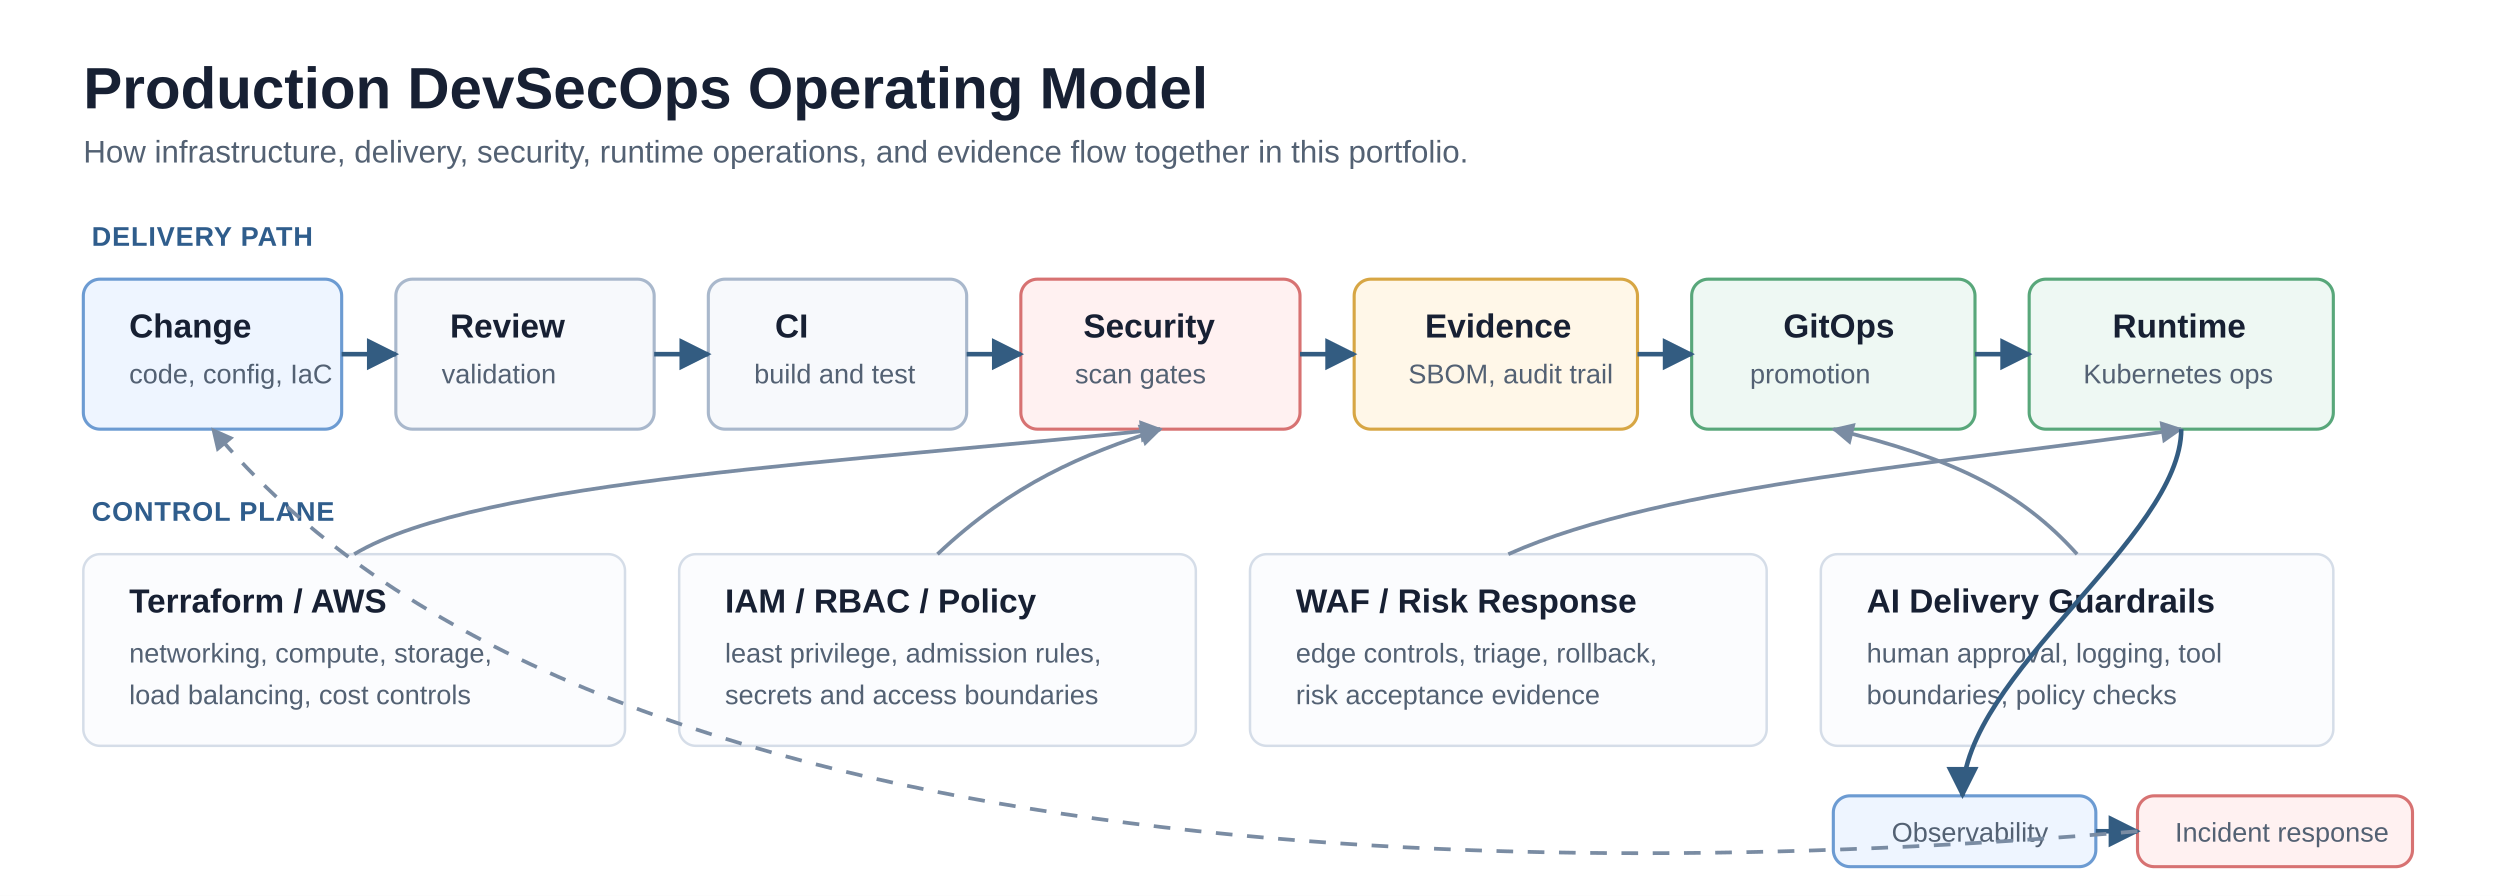
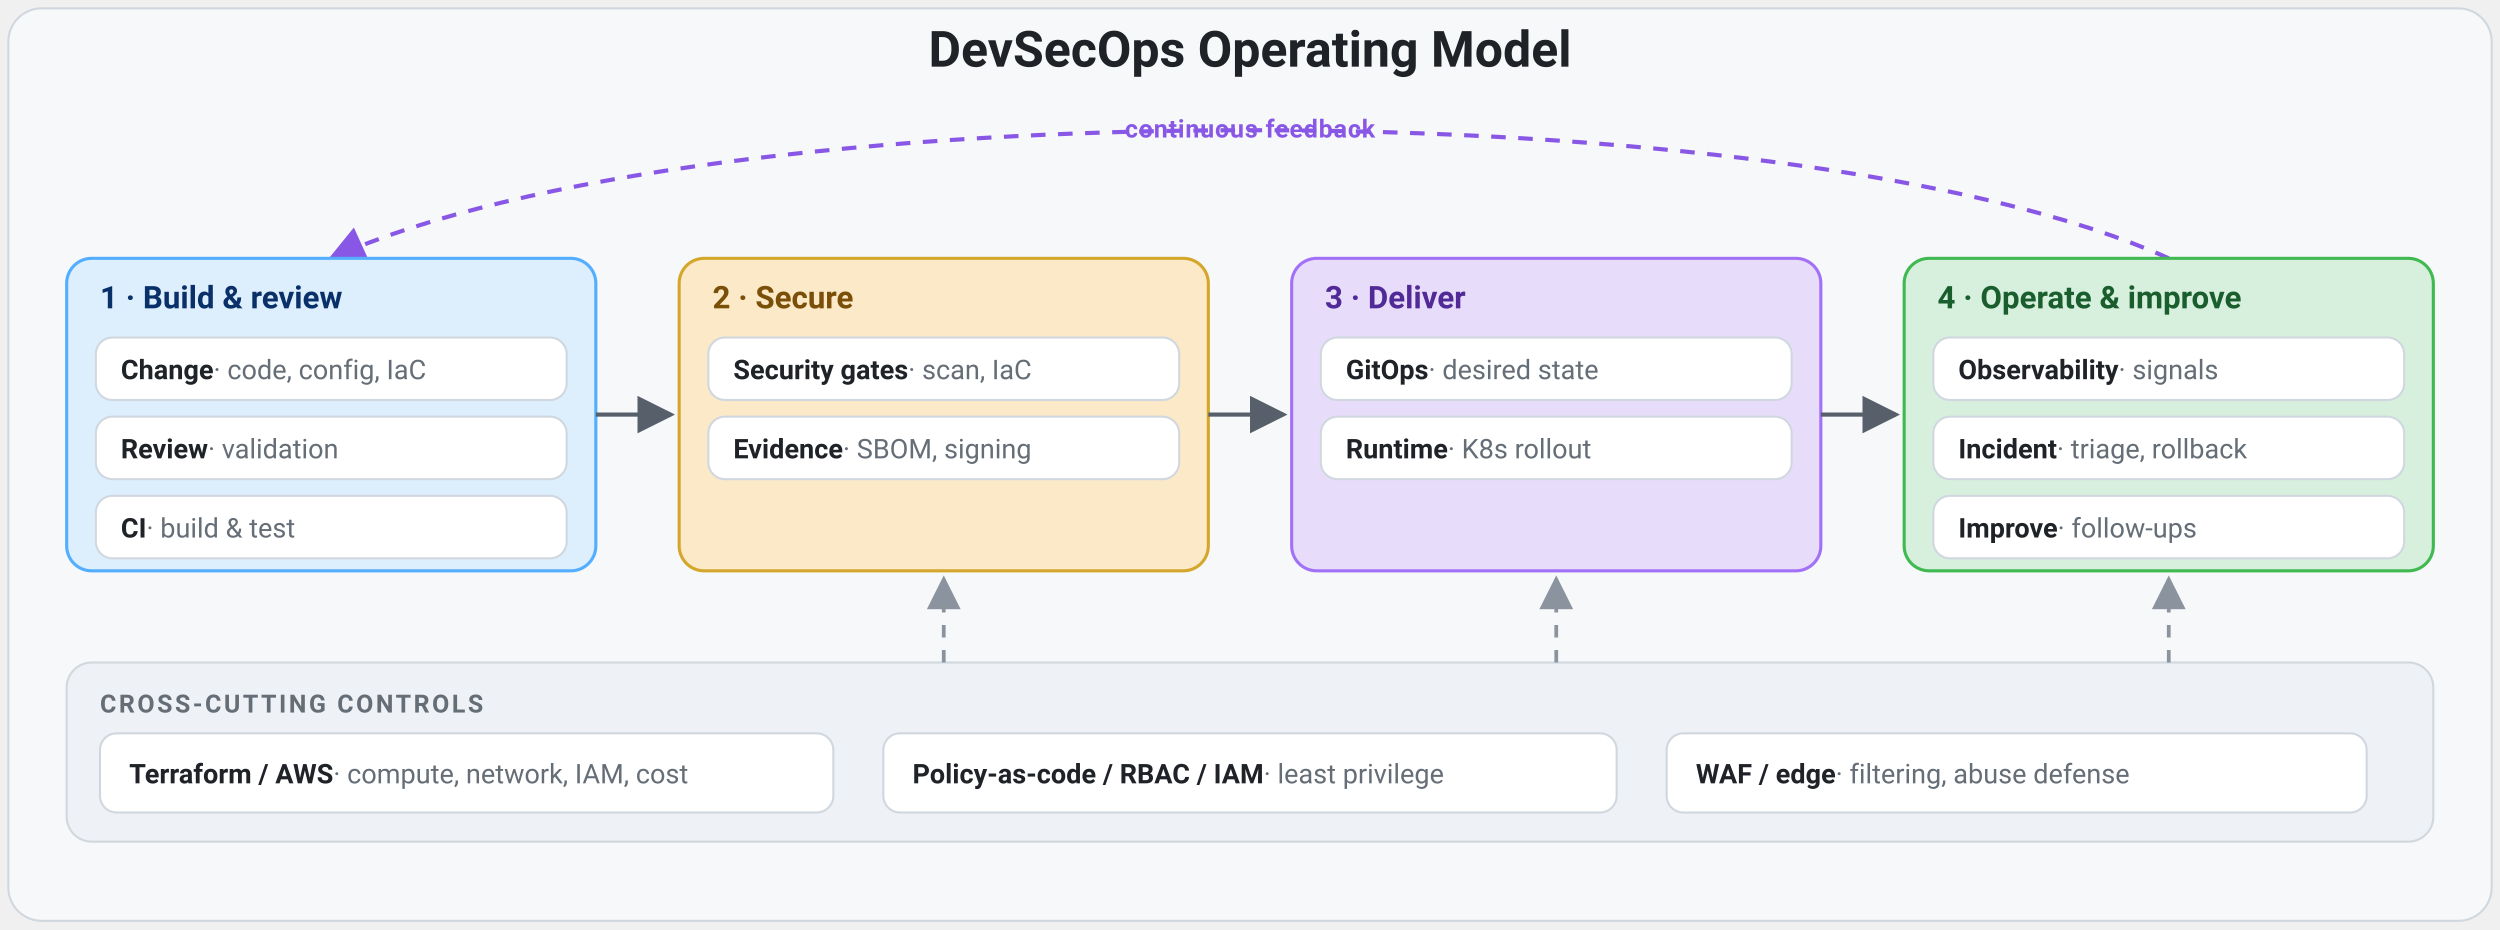
- <svg xmlns="http://www.w3.org/2000/svg" viewBox="0 0 1200 430" role="img" aria-labelledby="title desc">
+ <svg xmlns="http://www.w3.org/2000/svg" viewBox="0 0 1200 446" role="img" aria-labelledby="t d" width="100%">
  <defs>
-     <marker id="arrow" viewBox="0 0 10 10" refX="9" refY="5" markerWidth="7" markerHeight="7" orient="auto-start-reverse">
-       <path d="M 0 0 L 10 5 L 0 10 z" fill="#335c81" />
+     <style>
+       text{font-family:ui-sans-serif,-apple-system,"Segoe UI",Roboto,Helvetica,Arial,sans-serif}
+       .t-title{font-size:24px;font-weight:600;fill:#1f2328}
+       .t-phase{font-size:15px;font-weight:600}
+       .t-step{font-size:13px;font-weight:600;fill:#1f2328}
+       .t-step-d{font-size:13px;font-weight:400;fill:#656d76}
+       .t-found{font-size:12px;font-weight:600;fill:#656d76;letter-spacing:1.2px}
+       .t-fb{font-size:12px;font-weight:600;letter-spacing:.4px;fill:#8957e5}
+       .card{fill:#f6f8fa;stroke:#d0d7de;stroke-width:1}
+       .pill{fill:#ffffff;stroke:#d0d7de;stroke-width:1}
+       .found{fill:#eef1f5;stroke:#d0d7de;stroke-width:1}
+       .p-build{fill:#ddeefc;stroke:#54aeff;stroke-width:1.5}
+       .p-secure{fill:#fbe9c7;stroke:#d4a72c;stroke-width:1.5}
+       .p-deliver{fill:#e7ddfb;stroke:#a371f7;stroke-width:1.5}
+       .p-operate{fill:#d7f0de;stroke:#3fb950;stroke-width:1.5}
+       .tt-build{fill:#0a3069}.tt-secure{fill:#7a4f08}.tt-deliver{fill:#512a97}.tt-operate{fill:#1a5e2e}
+       .edge{fill:none;stroke:#57606a;stroke-width:2;marker-end:url(#ah)}
+       .edge-d{fill:none;stroke:#8b949e;stroke-width:1.8;stroke-dasharray:6 6;marker-end:url(#ahd)}
+       .fb{fill:none;stroke:#8957e5;stroke-width:2;stroke-dasharray:7 6;marker-end:url(#ahf)}
+       .ah{fill:#57606a}.ahd{fill:#8b949e}.ahf{fill:#8957e5}
+       @media (prefers-color-scheme: dark){
+         .t-title{fill:#e6edf3}.t-step{fill:#e6edf3}.t-step-d{fill:#8b949e}.t-found{fill:#8b949e}
+         .card{fill:#161b22;stroke:#30363d}.pill{fill:#0d1117;stroke:#30363d}.found{fill:#1c2128;stroke:#30363d}
+         .p-build{fill:#0d2740;stroke:#1f6feb}.p-secure{fill:#332810;stroke:#bb8009}.p-deliver{fill:#21183c;stroke:#a371f7}.p-operate{fill:#0f2e1a;stroke:#2ea043}
+         .tt-build{fill:#9cc7ff}.tt-secure{fill:#e0b341}.tt-deliver{fill:#ccb3ff}.tt-operate{fill:#7ee787}
+         .edge{stroke:#8b949e}.ah{fill:#8b949e}
+         .fb{stroke:#bc8cff}.ahf{fill:#bc8cff}.t-fb{fill:#bc8cff}
+       }
+     </style>
+     <marker id="ah" markerWidth="9" markerHeight="9" refX="8" refY="4.5" orient="auto">
+       <path class="ah" d="M0,0 L9,4.5 L0,9 Z" />
    </marker>
-     <marker id="arrow-soft" viewBox="0 0 10 10" refX="9" refY="5" markerWidth="6" markerHeight="6" orient="auto-start-reverse">
-       <path d="M 0 0 L 10 5 L 0 10 z" fill="#7a8ca3" />
+     <marker id="ahd" markerWidth="9" markerHeight="9" refX="8" refY="4.5" orient="auto">
+       <path class="ahd" d="M0,0 L9,4.5 L0,9 Z" />
    </marker>
-     <style>
-       .canvas { fill: #ffffff; }
-       .title { fill: #172033; font: 700 28px "Segoe UI", Arial, sans-serif; }
-       .subtitle { fill: #536173; font: 400 15px "Segoe UI", Arial, sans-serif; }
-       .label { fill: #172033; font: 700 16px "Segoe UI", Arial, sans-serif; }
-       .small { fill: #536173; font: 400 13px "Segoe UI", Arial, sans-serif; }
-       .node { fill: #f7f9fc; stroke: #a9b8cc; stroke-width: 1.5; rx: 8; }
-       .node-blue { fill: #eef5ff; stroke: #6c9bd2; }
-       .node-green { fill: #eef8f3; stroke: #58a77a; }
-       .node-gold { fill: #fff7e8; stroke: #d7a644; }
-       .node-red { fill: #fff1f1; stroke: #d77272; }
-       .lane { fill: #fbfcfe; stroke: #d5dde8; stroke-width: 1.2; rx: 8; }
-       .line { fill: none; stroke: #335c81; stroke-width: 2.2; marker-end: url(#arrow); }
-       .soft-line { fill: none; stroke: #7a8ca3; stroke-width: 1.8; marker-end: url(#arrow-soft); }
-       .feedback { fill: none; stroke: #7a8ca3; stroke-width: 1.8; stroke-dasharray: 8 7; marker-end: url(#arrow-soft); }
-       .section { fill: #2f5d8c; font: 700 13px "Segoe UI", Arial, sans-serif; letter-spacing: .4px; }
-     </style>
+     <marker id="ahf" markerWidth="9" markerHeight="9" refX="8" refY="4.5" orient="auto">
+       <path class="ahf" d="M0,0 L9,4.5 L0,9 Z" />
+     </marker>
  </defs>
-   <rect class="canvas" width="1200" height="430" />
-   <text class="title" x="40" y="52">Production DevSecOps Operating Model</text>
-   <text class="subtitle" x="40" y="78">How infrastructure, delivery, security, runtime operations, and evidence flow together in this portfolio.</text>
-   <text class="section" x="44" y="118">DELIVERY PATH</text>
-   <rect class="node node-blue" x="40" y="134" width="124" height="72" />
-   <text class="label" x="62" y="162">Change</text>
-   <text class="small" x="62" y="184">code, config, IaC</text>
-   <rect class="node" x="190" y="134" width="124" height="72" />
-   <text class="label" x="216" y="162">Review</text>
-   <text class="small" x="212" y="184">validation</text>
-   <rect class="node" x="340" y="134" width="124" height="72" />
-   <text class="label" x="372" y="162">CI</text>
-   <text class="small" x="362" y="184">build and test</text>
-   <rect class="node node-red" x="490" y="134" width="134" height="72" />
-   <text class="label" x="520" y="162">Security</text>
-   <text class="small" x="516" y="184">scan gates</text>
-   <rect class="node node-gold" x="650" y="134" width="136" height="72" />
-   <text class="label" x="684" y="162">Evidence</text>
-   <text class="small" x="676" y="184">SBOM, audit trail</text>
-   <rect class="node node-green" x="812" y="134" width="136" height="72" />
-   <text class="label" x="856" y="162">GitOps</text>
-   <text class="small" x="840" y="184">promotion</text>
-   <rect class="node node-green" x="974" y="134" width="146" height="72" />
-   <text class="label" x="1014" y="162">Runtime</text>
-   <text class="small" x="1000" y="184">Kubernetes ops</text>
-   <path class="line" d="M 164 170 H 190" />
-   <path class="line" d="M 314 170 H 340" />
-   <path class="line" d="M 464 170 H 490" />
-   <path class="line" d="M 624 170 H 650" />
-   <path class="line" d="M 786 170 H 812" />
-   <path class="line" d="M 948 170 H 974" />
-   <text class="section" x="44" y="250">CONTROL PLANE</text>
-   <rect class="lane" x="40" y="266" width="260" height="92" />
-   <text class="label" x="62" y="294">Terraform / AWS</text>
-   <text class="small" x="62" y="318">networking, compute, storage,</text>
-   <text class="small" x="62" y="338">load balancing, cost controls</text>
-   <rect class="lane" x="326" y="266" width="248" height="92" />
-   <text class="label" x="348" y="294">IAM / RBAC / Policy</text>
-   <text class="small" x="348" y="318">least privilege, admission rules,</text>
-   <text class="small" x="348" y="338">secrets and access boundaries</text>
-   <rect class="lane" x="600" y="266" width="248" height="92" />
-   <text class="label" x="622" y="294">WAF / Risk Response</text>
-   <text class="small" x="622" y="318">edge controls, triage, rollback,</text>
-   <text class="small" x="622" y="338">risk acceptance evidence</text>
-   <rect class="lane" x="874" y="266" width="246" height="92" />
-   <text class="label" x="896" y="294">AI Delivery Guardrails</text>
-   <text class="small" x="896" y="318">human approval, logging, tool</text>
-   <text class="small" x="896" y="338">boundaries, policy checks</text>
-   <path class="soft-line" d="M 170 266 C 230 230, 410 222, 557 206" />
-   <path class="soft-line" d="M 450 266 C 486 232, 520 218, 557 206" />
-   <path class="soft-line" d="M 724 266 C 800 232, 940 222, 1047 206" />
-   <path class="soft-line" d="M 997 266 C 970 236, 938 220, 880 206" />
-   <rect class="node node-blue" x="880" y="382" width="126" height="34" />
-   <text class="small" x="908" y="404">Observability</text>
-   <rect class="node node-red" x="1026" y="382" width="132" height="34" />
-   <text class="small" x="1044" y="404">Incident response</text>
-   <path class="line" d="M 1047 206 C 1047 258, 942 324, 942 382" />
-   <path class="line" d="M 1006 399 H 1026" />
-   <path class="feedback" d="M 1026 399 C 710 426, 274 414, 102 206" />
+   <rect class="card" x="4" y="4" width="1192" height="438" rx="16" />
+   <text class="t-title" x="600" y="32" text-anchor="middle">DevSecOps Operating Model</text>
+   <text class="t-fb" x="600" y="66" text-anchor="middle">continuous feedback</text>
+   <path class="fb" d="M 1041 124 C 860 42, 340 42, 159 124" />
+   <g>
+     <rect class="p-build" x="32" y="124" width="254" height="150" rx="12" />
+     <text class="t-phase tt-build" x="48" y="148">1 · Build &amp; review</text>
+     <rect class="pill" x="46" y="162" width="226" height="30" rx="8" />
+     <text class="t-step" x="58" y="182">Change<tspan class="t-step-d"> · code, config, IaC</tspan>
+     </text>
+     <rect class="pill" x="46" y="200" width="226" height="30" rx="8" />
+     <text class="t-step" x="58" y="220">Review<tspan class="t-step-d"> · validation</tspan>
+     </text>
+     <rect class="pill" x="46" y="238" width="226" height="30" rx="8" />
+     <text class="t-step" x="58" y="258">CI<tspan class="t-step-d"> · build &amp; test</tspan>
+     </text>
+     <rect class="p-secure" x="326" y="124" width="254" height="150" rx="12" />
+     <text class="t-phase tt-secure" x="342" y="148">2 · Secure</text>
+     <rect class="pill" x="340" y="162" width="226" height="30" rx="8" />
+     <text class="t-step" x="352" y="182">Security gates<tspan class="t-step-d"> · scan, IaC</tspan>
+     </text>
+     <rect class="pill" x="340" y="200" width="226" height="30" rx="8" />
+     <text class="t-step" x="352" y="220">Evidence<tspan class="t-step-d"> · SBOM, signing</tspan>
+     </text>
+     <rect class="p-deliver" x="620" y="124" width="254" height="150" rx="12" />
+     <text class="t-phase tt-deliver" x="636" y="148">3 · Deliver</text>
+     <rect class="pill" x="634" y="162" width="226" height="30" rx="8" />
+     <text class="t-step" x="646" y="182">GitOps<tspan class="t-step-d"> · desired state</tspan>
+     </text>
+     <rect class="pill" x="634" y="200" width="226" height="30" rx="8" />
+     <text class="t-step" x="646" y="220">Runtime<tspan class="t-step-d"> · K8s rollout</tspan>
+     </text>
+     <rect class="p-operate" x="914" y="124" width="254" height="150" rx="12" />
+     <text class="t-phase tt-operate" x="930" y="148">4 · Operate &amp; improve</text>
+     <rect class="pill" x="928" y="162" width="226" height="30" rx="8" />
+     <text class="t-step" x="940" y="182">Observability<tspan class="t-step-d"> · signals</tspan>
+     </text>
+     <rect class="pill" x="928" y="200" width="226" height="30" rx="8" />
+     <text class="t-step" x="940" y="220">Incident<tspan class="t-step-d"> · triage, rollback</tspan>
+     </text>
+     <rect class="pill" x="928" y="238" width="226" height="30" rx="8" />
+     <text class="t-step" x="940" y="258">Improve<tspan class="t-step-d"> · follow-ups</tspan>
+     </text>
+   </g>
+   <path class="edge" d="M 286 199 H 322" />
+   <path class="edge" d="M 580 199 H 616" />
+   <path class="edge" d="M 874 199 H 910" />
+   <rect class="found" x="32" y="318" width="1136" height="86" rx="12" />
+   <text class="t-found" x="48" y="342">CROSS-CUTTING CONTROLS</text>
+   <rect class="pill" x="48" y="352" width="352" height="38" rx="8" />
+   <text class="t-step" x="62" y="376">Terraform / AWS<tspan class="t-step-d"> · compute, network, IAM, cost</tspan>
+   </text>
+   <rect class="pill" x="424" y="352" width="352" height="38" rx="8" />
+   <text class="t-step" x="438" y="376">Policy-as-code / RBAC / IAM<tspan class="t-step-d"> · least privilege</tspan>
+   </text>
+   <rect class="pill" x="800" y="352" width="336" height="38" rx="8" />
+   <text class="t-step" x="814" y="376">WAF / edge<tspan class="t-step-d"> · filtering, abuse defense</tspan>
+   </text>
+   <path class="edge-d" d="M 453 318 V 278" />
+   <path class="edge-d" d="M 747 318 V 278" />
+   <path class="edge-d" d="M 1041 318 V 278" />
</svg>
